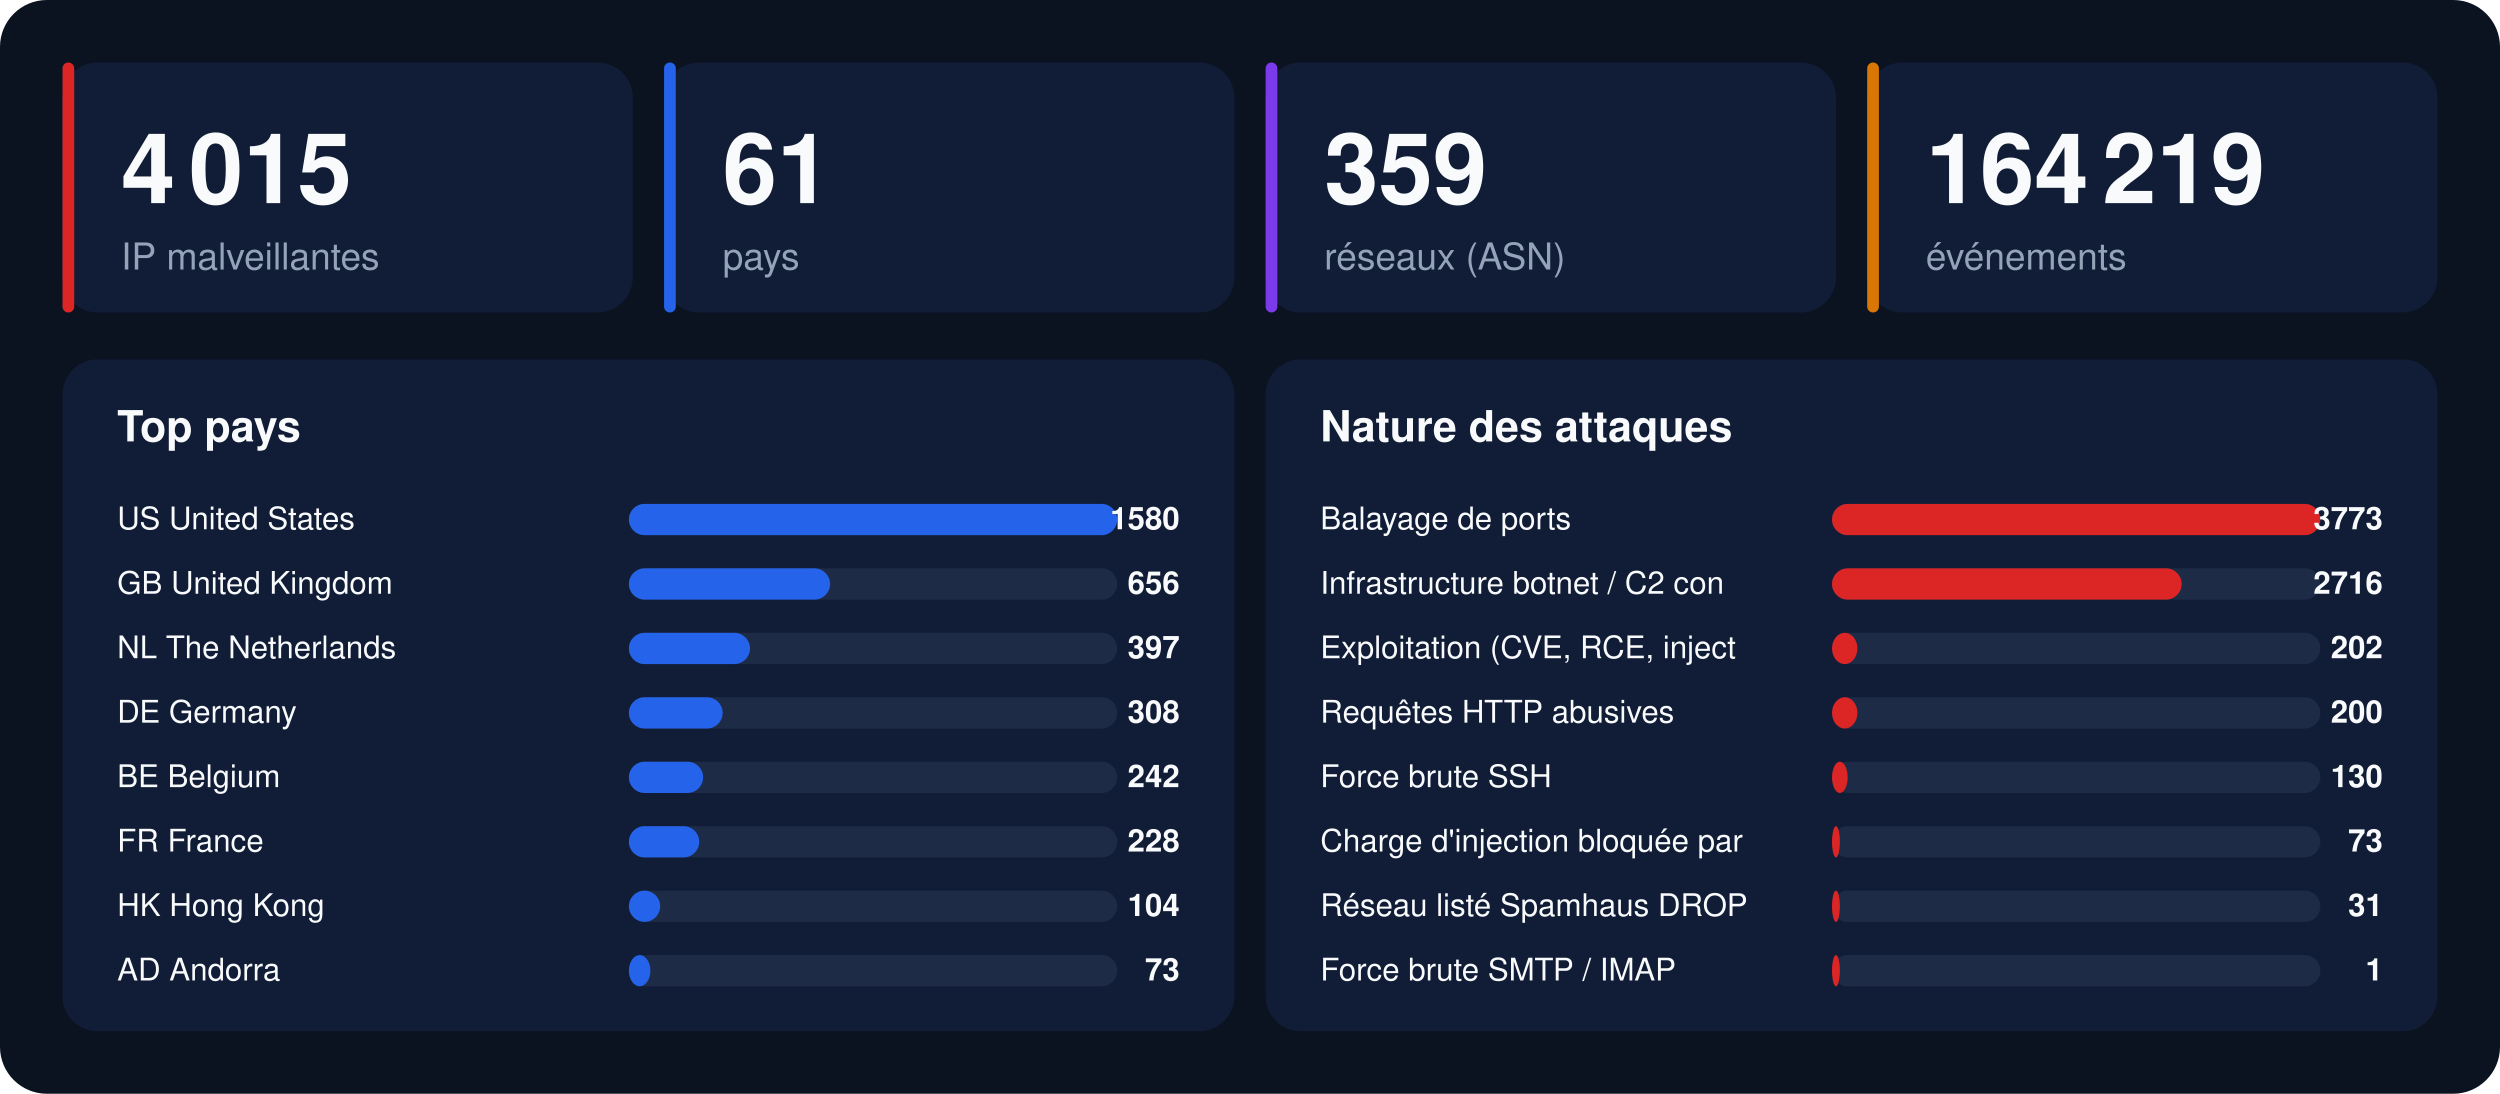
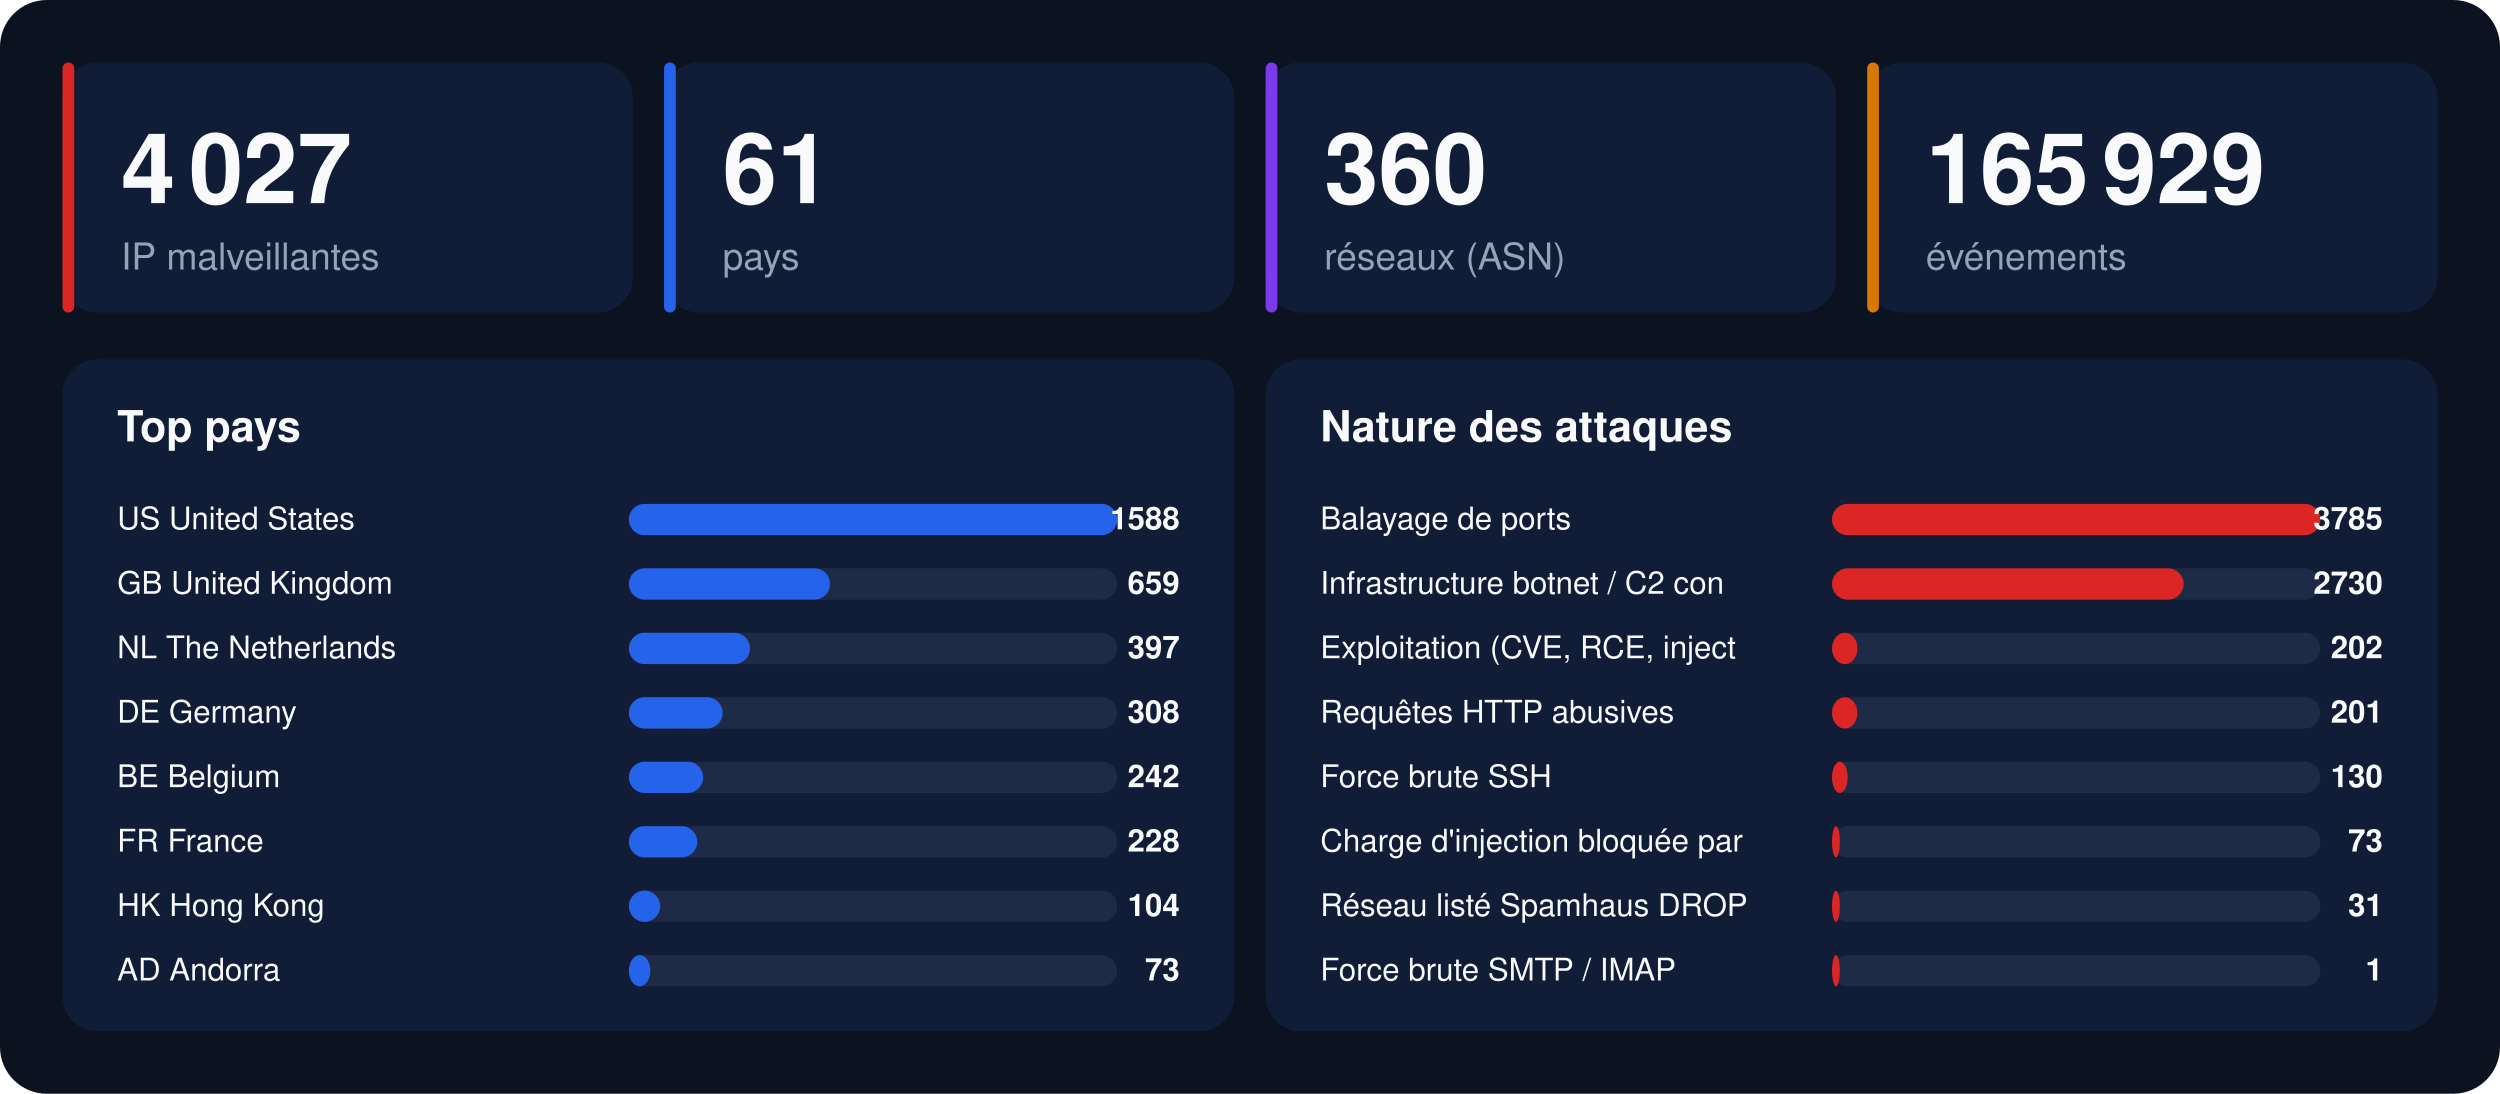
<svg xmlns="http://www.w3.org/2000/svg" width="1280" height="560" viewBox="0 0 1280 560" font-family="-apple-system,BlinkMacSystemFont,'Segoe UI',Helvetica,Arial,sans-serif">
  <rect width="1280" height="560" rx="24" fill="#0b1220" />
  <rect x="32" y="32" width="292" height="128" rx="18" fill="#111d36" />
  <rect x="32" y="32" width="6" height="128" rx="3" fill="#dc2626" />
-   <text x="62" y="104" font-size="50" font-weight="800" fill="#f8fafc">4 015</text>
+   <text x="62" y="104" font-size="50" font-weight="800" fill="#f8fafc">4 027</text>
  <text x="62" y="138" font-size="19" fill="#94a3b8">IP malveillantes</text>
  <rect x="340" y="32" width="292" height="128" rx="18" fill="#111d36" />
  <rect x="340" y="32" width="6" height="128" rx="3" fill="#2563eb" />
  <text x="370" y="104" font-size="50" font-weight="800" fill="#f8fafc">61</text>
  <text x="370" y="138" font-size="19" fill="#94a3b8">pays</text>
  <rect x="648" y="32" width="292" height="128" rx="18" fill="#111d36" />
  <rect x="648" y="32" width="6" height="128" rx="3" fill="#7c3aed" />
-   <text x="678" y="104" font-size="50" font-weight="800" fill="#f8fafc">359</text>
+   <text x="678" y="104" font-size="50" font-weight="800" fill="#f8fafc">360</text>
  <text x="678" y="138" font-size="19" fill="#94a3b8">réseaux (ASN)</text>
  <rect x="956" y="32" width="292" height="128" rx="18" fill="#111d36" />
  <rect x="956" y="32" width="6" height="128" rx="3" fill="#d97706" />
-   <text x="986" y="104" font-size="50" font-weight="800" fill="#f8fafc">164 219</text>
+   <text x="986" y="104" font-size="50" font-weight="800" fill="#f8fafc">165 929</text>
  <text x="986" y="138" font-size="19" fill="#94a3b8">événements</text>
  <rect x="32" y="184" width="600" height="344" rx="18" fill="#111d36" />
  <text x="60" y="226" font-size="22" font-weight="700" fill="#f8fafc">Top pays</text>
  <text x="60" y="271" font-size="16" fill="#f8fafc">US  United States</text>
  <rect x="322" y="258" width="250" height="16" rx="8" fill="#1e2b47" />
  <rect x="322" y="258" width="250" height="16" rx="8" fill="#2563eb" />
-   <text x="604" y="271" font-size="16" font-weight="700" text-anchor="end" fill="#f8fafc">1580</text>
+   <text x="604" y="271" font-size="16" font-weight="700" text-anchor="end" fill="#f8fafc">1588</text>
  <text x="60" y="304" font-size="16" fill="#f8fafc">GB  United Kingdom</text>
  <rect x="322" y="291" width="250" height="16" rx="8" fill="#1e2b47" />
  <rect x="322" y="291" width="103" height="16" rx="8" fill="#2563eb" />
-   <text x="604" y="304" font-size="16" font-weight="700" text-anchor="end" fill="#f8fafc">656</text>
+   <text x="604" y="304" font-size="16" font-weight="700" text-anchor="end" fill="#f8fafc">659</text>
  <text x="60" y="337" font-size="16" fill="#f8fafc">NL  The Netherlands</text>
  <rect x="322" y="324" width="250" height="16" rx="8" fill="#1e2b47" />
  <rect x="322" y="324" width="62" height="16" rx="8" fill="#2563eb" />
  <text x="604" y="337" font-size="16" font-weight="700" text-anchor="end" fill="#f8fafc">397</text>
  <text x="60" y="370" font-size="16" fill="#f8fafc">DE  Germany</text>
  <rect x="322" y="357" width="250" height="16" rx="8" fill="#1e2b47" />
  <rect x="322" y="357" width="48" height="16" rx="8" fill="#2563eb" />
  <text x="604" y="370" font-size="16" font-weight="700" text-anchor="end" fill="#f8fafc">308</text>
  <text x="60" y="403" font-size="16" fill="#f8fafc">BE  Belgium</text>
  <rect x="322" y="390" width="250" height="16" rx="8" fill="#1e2b47" />
  <rect x="322" y="390" width="38" height="16" rx="8" fill="#2563eb" />
  <text x="604" y="403" font-size="16" font-weight="700" text-anchor="end" fill="#f8fafc">242</text>
  <text x="60" y="436" font-size="16" fill="#f8fafc">FR  France</text>
  <rect x="322" y="423" width="250" height="16" rx="8" fill="#1e2b47" />
-   <rect x="322" y="423" width="36" height="16" rx="8" fill="#2563eb" />
+   <rect x="322" y="423" width="35" height="16" rx="8" fill="#2563eb" />
  <text x="604" y="436" font-size="16" font-weight="700" text-anchor="end" fill="#f8fafc">228</text>
  <text x="60" y="469" font-size="16" fill="#f8fafc">HK  Hong Kong</text>
  <rect x="322" y="456" width="250" height="16" rx="8" fill="#1e2b47" />
  <rect x="322" y="456" width="16" height="16" rx="8" fill="#2563eb" />
  <text x="604" y="469" font-size="16" font-weight="700" text-anchor="end" fill="#f8fafc">104</text>
  <text x="60" y="502" font-size="16" fill="#f8fafc">AD  Andorra</text>
  <rect x="322" y="489" width="250" height="16" rx="8" fill="#1e2b47" />
  <rect x="322" y="489" width="11" height="16" rx="8" fill="#2563eb" />
  <text x="604" y="502" font-size="16" font-weight="700" text-anchor="end" fill="#f8fafc">73</text>
  <rect x="648" y="184" width="600" height="344" rx="18" fill="#111d36" />
  <text x="676" y="226" font-size="22" font-weight="700" fill="#f8fafc">Nature des attaques</text>
  <text x="676" y="271" font-size="16" fill="#f8fafc">Balayage de ports</text>
  <rect x="938" y="258" width="250" height="16" rx="8" fill="#1e2b47" />
  <rect x="938" y="258" width="250" height="16" rx="8" fill="#dc2626" />
-   <text x="1220" y="271" font-size="16" font-weight="700" text-anchor="end" fill="#f8fafc">3773</text>
+   <text x="1220" y="271" font-size="16" font-weight="700" text-anchor="end" fill="#f8fafc">3785</text>
  <text x="676" y="304" font-size="16" fill="#f8fafc">Infrastructure botnet / C2 con</text>
  <rect x="938" y="291" width="250" height="16" rx="8" fill="#1e2b47" />
-   <rect x="938" y="291" width="179" height="16" rx="8" fill="#dc2626" />
-   <text x="1220" y="304" font-size="16" font-weight="700" text-anchor="end" fill="#f8fafc">2716</text>
+   <rect x="938" y="291" width="180" height="16" rx="8" fill="#dc2626" />
+   <text x="1220" y="304" font-size="16" font-weight="700" text-anchor="end" fill="#f8fafc">2730</text>
  <text x="676" y="337" font-size="16" fill="#f8fafc">Exploitation (CVE, RCE, inject</text>
  <rect x="938" y="324" width="250" height="16" rx="8" fill="#1e2b47" />
  <rect x="938" y="324" width="13" height="16" rx="8" fill="#dc2626" />
  <text x="1220" y="337" font-size="16" font-weight="700" text-anchor="end" fill="#f8fafc">202</text>
  <text x="676" y="370" font-size="16" fill="#f8fafc">Requêtes HTTP abusives</text>
  <rect x="938" y="357" width="250" height="16" rx="8" fill="#1e2b47" />
  <rect x="938" y="357" width="13" height="16" rx="8" fill="#dc2626" />
-   <text x="1220" y="370" font-size="16" font-weight="700" text-anchor="end" fill="#f8fafc">200</text>
+   <text x="1220" y="370" font-size="16" font-weight="700" text-anchor="end" fill="#f8fafc">201</text>
  <text x="676" y="403" font-size="16" fill="#f8fafc">Force brute SSH</text>
  <rect x="938" y="390" width="250" height="16" rx="8" fill="#1e2b47" />
  <rect x="938" y="390" width="8" height="16" rx="8" fill="#dc2626" />
  <text x="1220" y="403" font-size="16" font-weight="700" text-anchor="end" fill="#f8fafc">130</text>
  <text x="676" y="436" font-size="16" fill="#f8fafc">Charge d'injection bloquée par</text>
  <rect x="938" y="423" width="250" height="16" rx="8" fill="#1e2b47" />
  <rect x="938" y="423" width="4" height="16" rx="8" fill="#dc2626" />
  <text x="1220" y="436" font-size="16" font-weight="700" text-anchor="end" fill="#f8fafc">73</text>
  <text x="676" y="469" font-size="16" fill="#f8fafc">Réseau listé Spamhaus DROP</text>
  <rect x="938" y="456" width="250" height="16" rx="8" fill="#1e2b47" />
  <rect x="938" y="456" width="4" height="16" rx="8" fill="#dc2626" />
  <text x="1220" y="469" font-size="16" font-weight="700" text-anchor="end" fill="#f8fafc">31</text>
  <text x="676" y="502" font-size="16" fill="#f8fafc">Force brute SMTP / IMAP</text>
  <rect x="938" y="489" width="250" height="16" rx="8" fill="#1e2b47" />
  <rect x="938" y="489" width="4" height="16" rx="8" fill="#dc2626" />
  <text x="1220" y="502" font-size="16" font-weight="700" text-anchor="end" fill="#f8fafc">1</text>
</svg>
